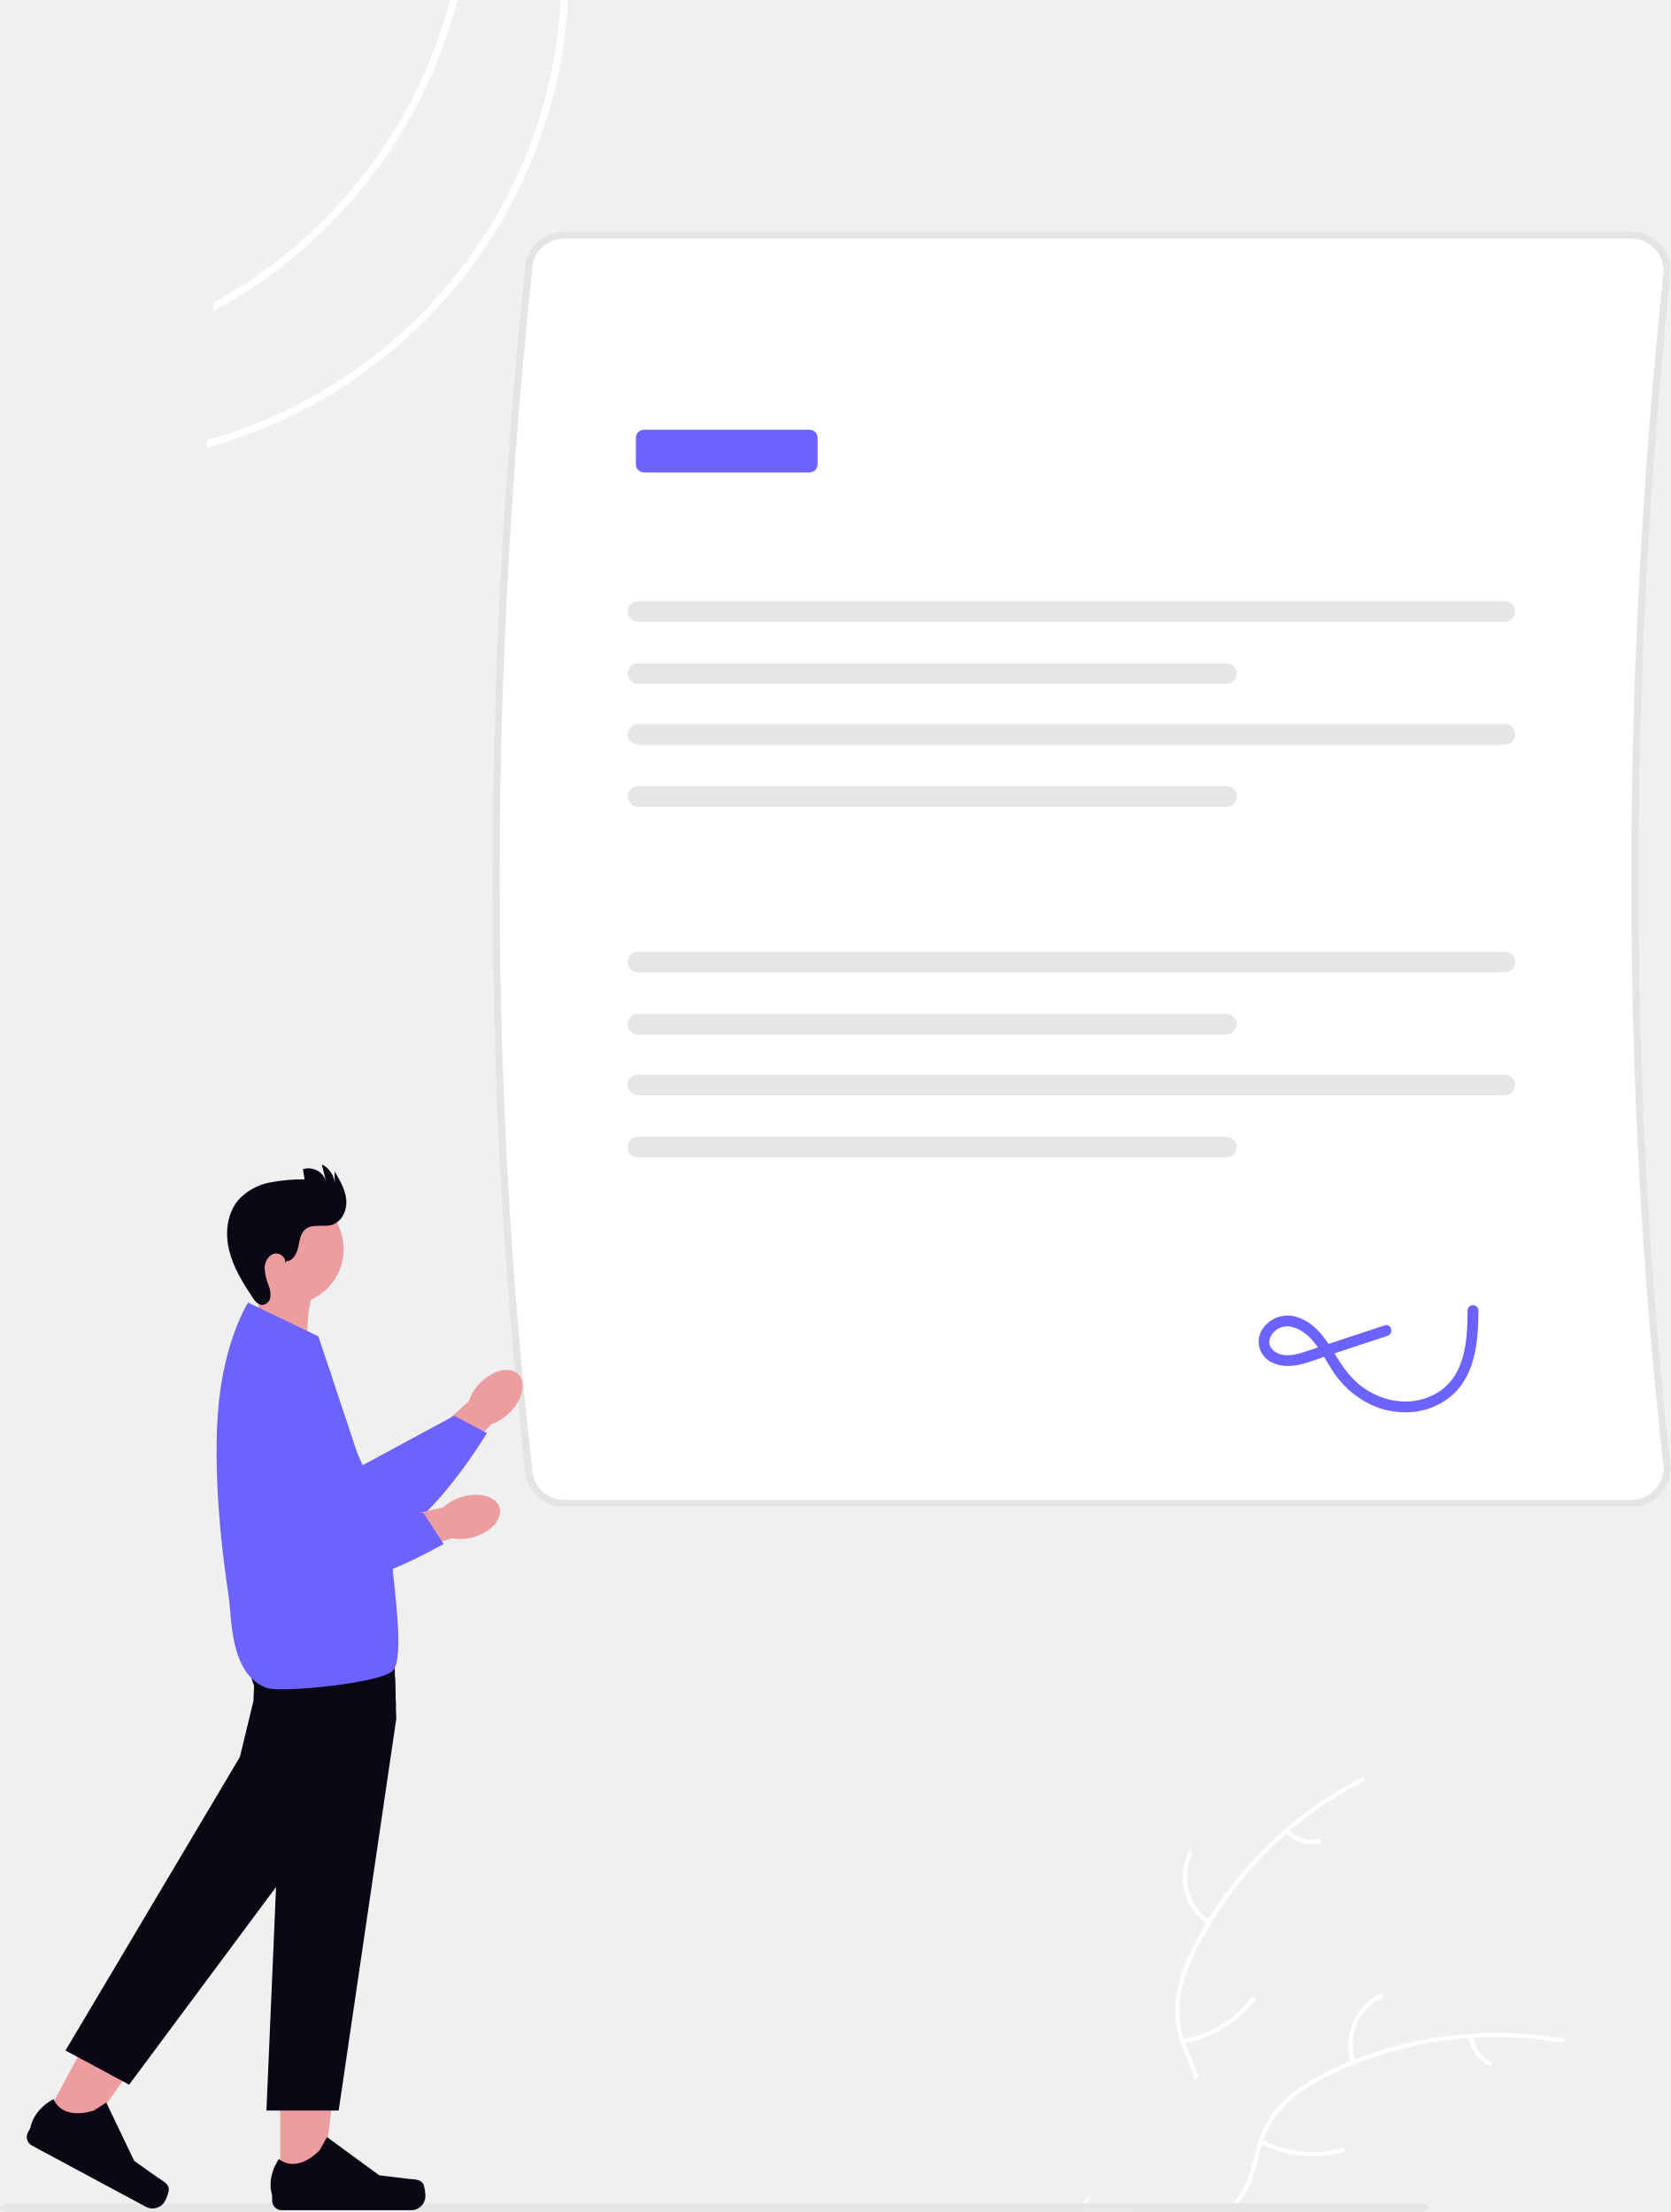
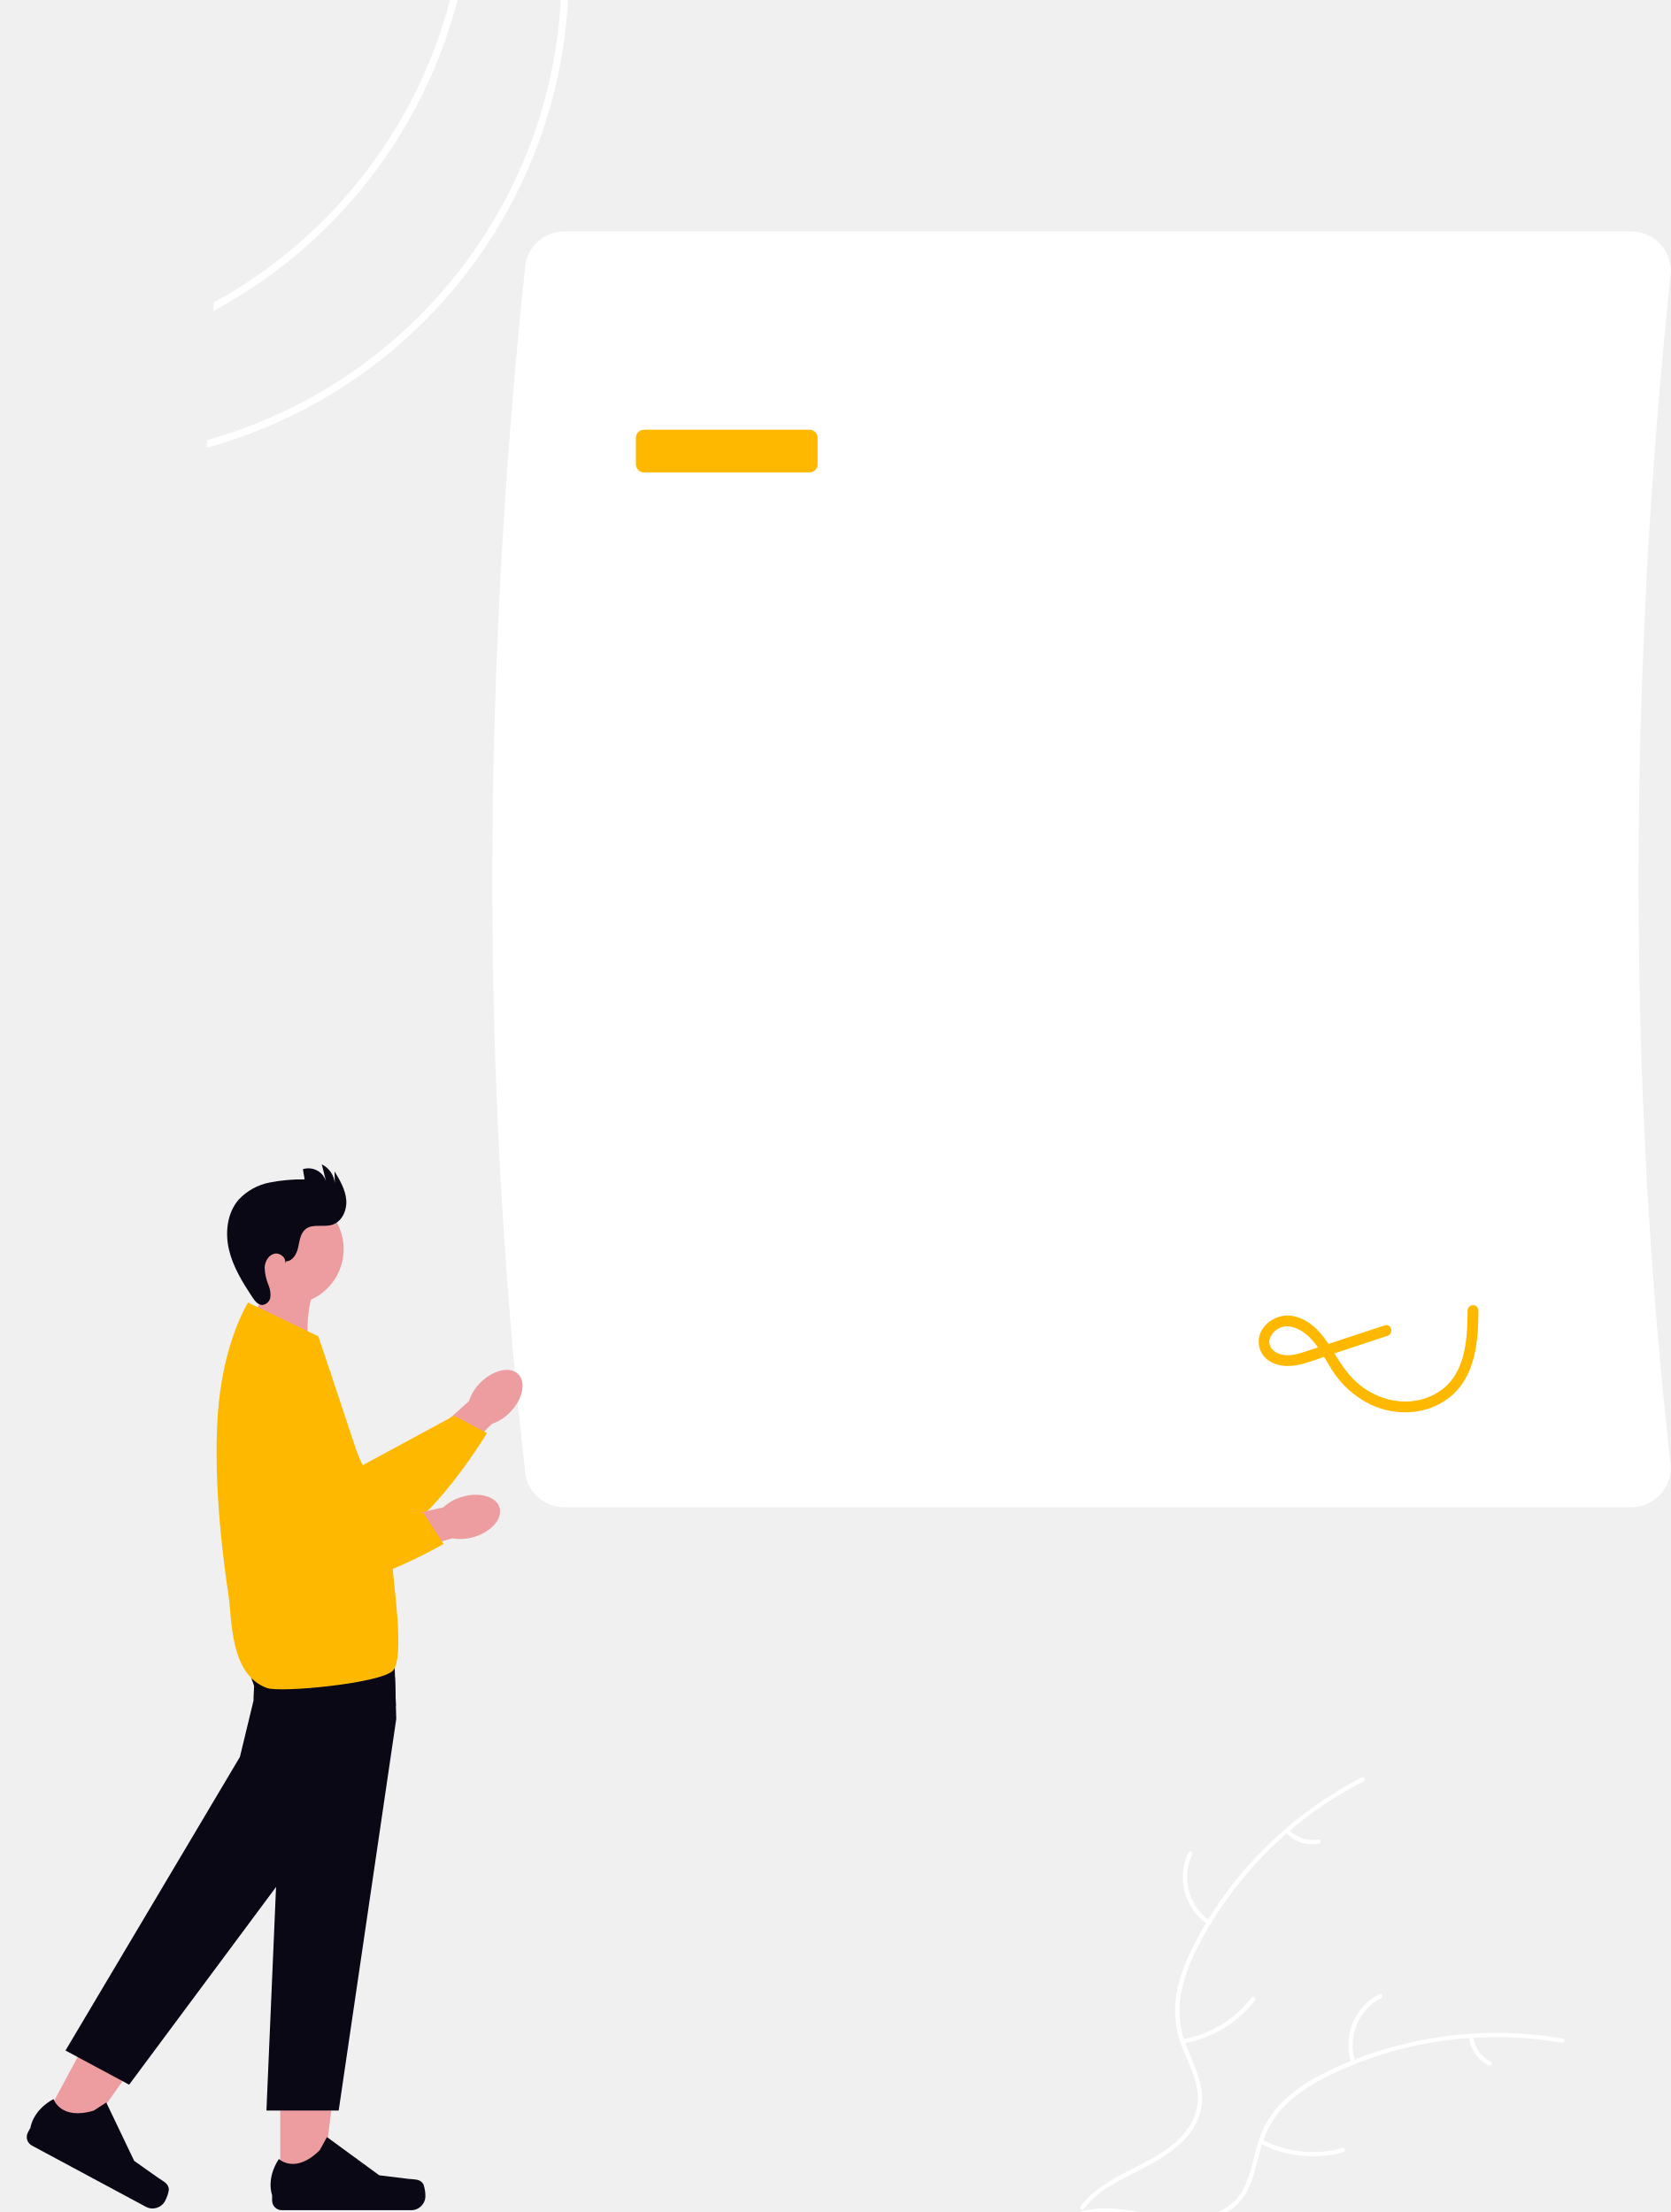
<svg xmlns="http://www.w3.org/2000/svg" width="604.12" height="800" viewBox="0 0 604.12 800" role="img" artist="Katerina Limpitsouni" source="https://undraw.co/">
  <g transform="translate(-700.864 -234.015)">
-     <path d="M741.844,647.631c-.405.458-.81.928-1.2,1.4a153.9,153.9,0,0,0-14.8,20.315c-.353.549-.693,1.111-1.007,1.66a162.9,162.9,0,0,0-20.772,56.264q-1.137,6.746-1.712,13.569-.412,5.255-.5,10.523c-.209,14.746,1.1,31.152-8.406,42.42a29.661,29.661,0,0,1-9.125,7.164,38.146,38.146,0,0,1-8.262,3.125H646.428c-1.49-.222-2.981-.457-4.471-.693-.039,0-.078-.013-.118-.013l-.3.1-1.791.6-.078.026v-.026a.639.639,0,0,0-.013-.157,2.1,2.1,0,0,0-.013-.288v-.013c-.013-.261-.026-.51-.026-.771l-.039-.693s-.013-.013,0-.013c-.013-.392-.039-.784-.052-1.19-1.373-34.119,1.974-69.376,18.079-99.417A111.077,111.077,0,0,1,678.678,673.8a1.553,1.553,0,0,1,.157-.144c16.746-15.975,38.394-26.42,61.245-26.067Q740.962,647.592,741.844,647.631Z" transform="translate(451.906 229.918)" fill="#f0f0f0" />
+     <path d="M741.844,647.631c-.405.458-.81.928-1.2,1.4a153.9,153.9,0,0,0-14.8,20.315c-.353.549-.693,1.111-1.007,1.66a162.9,162.9,0,0,0-20.772,56.264q-1.137,6.746-1.712,13.569-.412,5.255-.5,10.523c-.209,14.746,1.1,31.152-8.406,42.42a29.661,29.661,0,0,1-9.125,7.164,38.146,38.146,0,0,1-8.262,3.125H646.428c-1.49-.222-2.981-.457-4.471-.693-.039,0-.078-.013-.118-.013l-.3.1-1.791.6-.078.026v-.026a.639.639,0,0,0-.013-.157,2.1,2.1,0,0,0-.013-.288v-.013c-.013-.261-.026-.51-.026-.771l-.039-.693s-.013-.013,0-.013c-.013-.392-.039-.784-.052-1.19-1.373-34.119,1.974-69.376,18.079-99.417A111.077,111.077,0,0,1,678.678,673.8a1.553,1.553,0,0,1,.157-.144c16.746-15.975,38.394-26.42,61.245-26.067Q740.962,647.592,741.844,647.631Z" transform="translate(451.906 229.918)" fill="none" />
    <path d="M741.849,648.547a138.4,138.4,0,0,0-60.124,60.3,59.6,59.6,0,0,0-6.081,17.656,34.181,34.181,0,0,0,2.229,17.852c2.061,5.307,4.783,10.5,5.518,16.212a20.929,20.929,0,0,1-5.193,16.31c-4.757,5.607-11.244,9.171-17.709,12.435-7.179,3.625-14.692,7.276-19.676,13.829-.6.794-1.8-.19-1.2-.982,8.672-11.4,23.944-13.888,34.344-23.158,4.853-4.326,8.432-10.14,8.028-16.837-.353-5.856-3.156-11.21-5.289-16.566a36.475,36.475,0,0,1-2.83-17.374,55.1,55.1,0,0,1,5.38-17.824,134.274,134.274,0,0,1,23.83-34.544,140.851,140.851,0,0,1,38.234-28.759c.885-.453,1.417,1,.538,1.453Z" transform="translate(451.968 229.741)" fill="#fff" />
    <path d="M676.766,693.944a20.764,20.764,0,0,1-6.922-25.981c.431-.9,1.848-.271,1.416.629a19.227,19.227,0,0,0,6.488,24.155C678.57,693.31,677.583,694.5,676.766,693.944Z" transform="translate(460.688 236.046)" fill="#fff" />
    <path d="M667.927,723.131a40.022,40.022,0,0,0,24.968-15.076c.607-.792,1.8.191,1.2.982a41.627,41.627,0,0,1-26.013,15.635c-.985.166-1.132-1.376-.152-1.541Z" transform="translate(460.514 248.408)" fill="#fff" />
    <path d="M697.462,661.609a11.754,11.754,0,0,0,10.6,3.48c.982-.179,1.128,1.364.152,1.542a13.171,13.171,0,0,1-11.73-3.823.8.8,0,0,1-.108-1.09.778.778,0,0,1,1.09-.108Z" transform="translate(469.407 234.174)" fill="#fff" />
-     <path d="M814,724.179c-.6.131-1.2.261-1.817.405h-.013a155.665,155.665,0,0,0-24.027,7.294c-.6.235-1.2.471-1.8.719h-.013a163.1,163.1,0,0,0-50.251,32.263c-.052.052-.1.092-.157.144a.785.785,0,0,1-.1.1l-.065.065A159.062,159.062,0,0,0,719.651,782.9c0,.013-.013.026-.026.039-.784,1.02-1.582,2.039-2.366,3.085H639.725l-.078.026v-.026h-.327c0-.013.013-.026.026-.039s.013-.013.013-.026c.091-.131.183-.262.261-.379v-.013a.363.363,0,0,1,.078-.1c.078-.131.17-.235.235-.353.523-.732,1.033-1.477,1.556-2.209.85-1.216,1.713-2.432,2.588-3.634a.013.013,0,0,1,0-.009.013.013,0,0,1,.009,0v-.013c.013-.013.013-.026.026-.039l.026-.026c10.785-14.929,22.916-29.1,36.812-40.969.418-.366.837-.732,1.281-1.072a150.1,150.1,0,0,1,20.093-14.341q5.8-3.431,11.961-6.3a111.285,111.285,0,0,1,33.453-9.438h.026c.026,0,.052-.013.091-.013s.065-.013.092-.013c23.021-2.667,46.617,2.026,64.67,16.066C813.093,723.46,813.538,723.813,814,724.179Z" transform="translate(451.929 247.963)" fill="#f0f0f0" />
+     <path d="M814,724.179c-.6.131-1.2.261-1.817.405h-.013a155.665,155.665,0,0,0-24.027,7.294c-.6.235-1.2.471-1.8.719h-.013a163.1,163.1,0,0,0-50.251,32.263c-.052.052-.1.092-.157.144a.785.785,0,0,1-.1.1l-.065.065A159.062,159.062,0,0,0,719.651,782.9c0,.013-.013.026-.026.039-.784,1.02-1.582,2.039-2.366,3.085H639.725l-.078.026v-.026h-.327c0-.013.013-.026.026-.039s.013-.013.013-.026c.091-.131.183-.262.261-.379v-.013a.363.363,0,0,1,.078-.1c.078-.131.17-.235.235-.353.523-.732,1.033-1.477,1.556-2.209.85-1.216,1.713-2.432,2.588-3.634a.013.013,0,0,1,0-.009.013.013,0,0,1,.009,0v-.013c.013-.013.013-.026.026-.039l.026-.026c10.785-14.929,22.916-29.1,36.812-40.969.418-.366.837-.732,1.281-1.072a150.1,150.1,0,0,1,20.093-14.341q5.8-3.431,11.961-6.3a111.285,111.285,0,0,1,33.453-9.438h.026c.026,0,.052-.013.091-.013s.065-.013.092-.013c23.021-2.667,46.617,2.026,64.67,16.066C813.093,723.46,813.538,723.813,814,724.179Z" transform="translate(451.929 247.963)" fill="none" />
    <path d="M639.335,767.59h.327v.026l.078-.026h20.746c-6.183-1.059-12.354-1.883-18.537-.693-.144.026-.275.052-.418.091-.627.118-1.255.275-1.882.445-.039.013-.092.026-.131.039a.439.439,0,0,0-.157.078.2.2,0,0,0-.091.039Z" transform="translate(451.913 266.398)" fill="#fff" />
    <path d="M801.83,721.305c-.484-.078-.954-.17-1.438-.235h-.013a137.8,137.8,0,0,0-30.524-1.543c-.51.026-1.033.065-1.556.091a137.694,137.694,0,0,0-41.27,9.4c-.013,0-.013,0-.013.013-.144.052-.288.1-.418.157-3.072,1.242-6.1,2.6-9.072,4.066a59.748,59.748,0,0,0-15.491,10.432,33.308,33.308,0,0,0-8.118,12.929c-.17.5-.34.98-.5,1.477-.118.392-.235.8-.353,1.19-1.543,5.477-2.5,11.255-5.347,16.262a19.15,19.15,0,0,1-2.876,3.843,19.77,19.77,0,0,1-3.87,3.124H677.68a18.99,18.99,0,0,0,4.954-3.124,16.4,16.4,0,0,0,2.994-3.412c3.242-4.889,4.236-10.85,5.752-16.406.248-.9.51-1.778.8-2.654a34.835,34.835,0,0,1,7.412-12.929,55.134,55.134,0,0,1,15.02-10.994q5.294-2.785,10.876-5.046c.484-.209.967-.392,1.451-.575a141.285,141.285,0,0,1,73.9-7.791c.484.065.954.157,1.438.235C803.255,719.985,802.81,721.475,801.83,721.305Z" transform="translate(463.715 251.477)" fill="#fff" />
    <path d="M714.662,731.965a20.764,20.764,0,0,1,10.115-24.912c.885-.458,1.638.9.752,1.354a19.227,19.227,0,0,0-9.362,23.193c.317.945-1.19,1.3-1.505.365Z" transform="translate(474.756 248.162)" fill="#fff" />
    <path d="M690.054,747.337a40.021,40.021,0,0,0,29.012,2.995c.961-.267,1.325,1.239.365,1.505a41.628,41.628,0,0,1-30.184-3.177C688.361,748.2,689.172,746.879,690.054,747.337Z" transform="translate(467.151 260.539)" fill="#fff" />
    <path d="M748.493,718.882a11.754,11.754,0,0,0,6.365,9.158c.892.449.08,1.768-.806,1.322a13.171,13.171,0,0,1-7.064-10.115.8.8,0,0,1,.57-.935.778.778,0,0,1,.935.57Z" transform="translate(485.005 251.643)" fill="#fff" />
-     <path d="M811.372,372.723q.53-64.925,5.281-131.1c.052-.876.118-1.739.183-2.615q2.51-34.453,6.144-69.154v-.131a14.388,14.388,0,0,0-14.38-14.38H422.961a14.408,14.408,0,0,0-14.38,14.314q-5.02,47.787-7.87,95.1c-.078,1.033-.131,2.052-.183,3.085q-1.412,23.393-2.248,46.669c-.039.915-.078,1.83-.092,2.745A1933.3,1933.3,0,0,0,408.582,602.5a14.406,14.406,0,0,0,14.38,14.3H808.6a14.388,14.388,0,0,0,14.38-14.38v-.144q-2.843-25.237-4.994-50.8-.314-3.745-.614-7.491-1.49-18.413-2.6-36.969-.235-3.745-.431-7.491-2.1-37.139-2.745-74.853c-.052-2.5-.091-4.981-.131-7.491q-.235-18.413-.144-36.969C811.32,377.717,811.333,375.22,811.372,372.723Z" transform="translate(377.423 78.675)" fill="#f0f0f0" />
+     <path d="M811.372,372.723q.53-64.925,5.281-131.1c.052-.876.118-1.739.183-2.615q2.51-34.453,6.144-69.154v-.131a14.388,14.388,0,0,0-14.38-14.38H422.961a14.408,14.408,0,0,0-14.38,14.314q-5.02,47.787-7.87,95.1c-.078,1.033-.131,2.052-.183,3.085q-1.412,23.393-2.248,46.669c-.039.915-.078,1.83-.092,2.745A1933.3,1933.3,0,0,0,408.582,602.5a14.406,14.406,0,0,0,14.38,14.3H808.6a14.388,14.388,0,0,0,14.38-14.38v-.144q-2.843-25.237-4.994-50.8-.314-3.745-.614-7.491-1.49-18.413-2.6-36.969-.235-3.745-.431-7.491-2.1-37.139-2.745-74.853c-.052-2.5-.091-4.981-.131-7.491q-.235-18.413-.144-36.969C811.32,377.717,811.333,375.22,811.372,372.723Z" transform="translate(377.423 78.675)" fill="none" />
    <path d="M902.97,233.72a14.389,14.389,0,0,0-14.38-14.38H502.95a14.408,14.408,0,0,0-14.38,14.314c-13.02,124.15-15.177,246.1-6.458,363.482q1.588,21.785,3.713,43.348,1.137,11.55,2.418,23.034c.1.994.209,1.987.327,2.981a14.406,14.406,0,0,0,14.38,14.3H888.59a14.388,14.388,0,0,0,14.38-14.38v-.144c-15.6-138.268-15.6-283.752,0-432.426Z" transform="translate(402.015 98.339)" fill="#fff" />
-     <path d="M902.97,233.72a14.389,14.389,0,0,0-14.38-14.38H502.95a14.408,14.408,0,0,0-14.38,14.314c-13.02,124.15-15.177,246.1-6.458,363.482q1.588,21.785,3.713,43.348,1.137,11.55,2.418,23.034c.1.994.209,1.987.327,2.981a14.406,14.406,0,0,0,14.38,14.3H888.59a14.388,14.388,0,0,0,14.38-14.38v-.144c-15.6-138.268-15.6-283.752,0-432.426ZM900.355,666.5a11.775,11.775,0,0,1-11.765,11.687H502.95a11.783,11.783,0,0,1-11.765-11.765v-.144c-.092-.837-.183-1.686-.275-2.523q-1.353-12-2.523-24.066-2.059-21.158-3.647-42.551c-8.719-117.313-6.576-239.188,6.445-363.286v-.131a11.783,11.783,0,0,1,11.765-11.765H888.59a11.769,11.769,0,0,1,11.765,11.7C884.759,382.446,884.759,528.087,900.355,666.5Z" transform="translate(402.015 98.339)" fill="#e4e4e4" />
-     <path d="M518.035,321.63a3.747,3.747,0,1,0,0,7.494H831.424a3.747,3.747,0,1,0,0-7.494Z" transform="translate(413.512 129.768)" fill="#e6e6e6" />
-     <path d="M518.035,338.83a3.747,3.747,0,1,0,0,7.494H730.783a3.747,3.747,0,1,0,0-7.494Z" transform="translate(413.512 135.053)" fill="#e6e6e6" />
-     <path d="M518.035,355.641a3.747,3.747,0,1,0,0,7.494H831.424a3.747,3.747,0,0,0,0-7.494Z" transform="translate(413.512 140.218)" fill="#e6e6e6" />
-     <path d="M518.035,372.84a3.747,3.747,0,1,0,0,7.494H730.783a3.747,3.747,0,0,0,0-7.494Z" transform="translate(413.512 145.502)" fill="#e6e6e6" />
-     <path d="M518.035,418.63a3.747,3.747,0,1,0,0,7.494H831.424a3.747,3.747,0,1,0,0-7.494Z" transform="translate(413.512 159.572)" fill="#e6e6e6" />
-     <path d="M518.035,435.83a3.747,3.747,0,1,0,0,7.494H730.783a3.747,3.747,0,0,0,0-7.494Z" transform="translate(413.512 164.856)" fill="#e6e6e6" />
-     <path d="M518.035,452.64a3.747,3.747,0,1,0,0,7.494H831.424a3.747,3.747,0,0,0,0-7.494Z" transform="translate(413.512 170.021)" fill="#e6e6e6" />
-     <path d="M518.035,469.84a3.747,3.747,0,1,0,0,7.494H730.783a3.747,3.747,0,0,0,0-7.494Z" transform="translate(413.512 175.306)" fill="#e6e6e6" />
-     <path d="M579.344,289.669H519.487a2.927,2.927,0,0,1-2.924-2.924v-9.59a2.927,2.927,0,0,1,2.924-2.924h59.857a2.927,2.927,0,0,1,2.924,2.924v9.59a2.928,2.928,0,0,1-2.924,2.924Z" transform="translate(414.211 115.204)" fill="#6c63ff" />
-     <path d="M734.361,523.734l-18.334,6.059-9.167,3.029c-2.83.932-5.893,2.04-8.922,1.639-2.094-.277-4.481-1.482-5.133-3.636-.617-2.038.691-4.171,2.276-5.376,4.375-3.329,9.907.059,13.007,3.506,3.792,4.216,5.938,9.659,9.494,14.072a33.872,33.872,0,0,0,11.745,9.354c9.074,4.285,20.142,3.829,28.235-2.414,9.664-7.455,10.65-20.376,10.7-31.649a1.962,1.962,0,0,0-3.922,0c-.047,10.217-.628,22.74-9.943,29.133-8.923,6.124-20.651,4.5-28.866-2.025-4.578-3.636-7.394-8.377-10.4-13.287-2.934-4.792-6.577-9.438-12.1-11.3a10.934,10.934,0,0,0-13.054,4.558,8.3,8.3,0,0,0,3.836,11.852c6.4,3.051,13.727-.524,19.892-2.561l21.7-7.17c2.385-.788,1.364-4.577-1.043-3.782Z" transform="translate(467.136 189.619)" fill="#6c63ff" />
-     <path d="M1016.616,766.456c.007.863-1.331,1.565-2.989,1.569H503.007c-1.658,0-3-.7-3-1.562s1.344-1.562,3-1.562h510.621C1015.276,764.9,1016.612,765.6,1016.616,766.456Z" transform="translate(200.859 265.964)" fill="#e6e6e6" />
+     <path d="M902.97,233.72a14.389,14.389,0,0,0-14.38-14.38H502.95a14.408,14.408,0,0,0-14.38,14.314c-13.02,124.15-15.177,246.1-6.458,363.482q1.588,21.785,3.713,43.348,1.137,11.55,2.418,23.034c.1.994.209,1.987.327,2.981a14.406,14.406,0,0,0,14.38,14.3H888.59a14.388,14.388,0,0,0,14.38-14.38v-.144c-15.6-138.268-15.6-283.752,0-432.426ZM900.355,666.5a11.775,11.775,0,0,1-11.765,11.687H502.95a11.783,11.783,0,0,1-11.765-11.765v-.144c-.092-.837-.183-1.686-.275-2.523q-1.353-12-2.523-24.066-2.059-21.158-3.647-42.551c-8.719-117.313-6.576-239.188,6.445-363.286v-.131a11.783,11.783,0,0,1,11.765-11.765H888.59a11.769,11.769,0,0,1,11.765,11.7C884.759,382.446,884.759,528.087,900.355,666.5Z" transform="translate(402.015 98.339)" fill="none" />
+     <path d="M518.035,321.63a3.747,3.747,0,1,0,0,7.494H831.424a3.747,3.747,0,1,0,0-7.494Z" transform="translate(413.512 129.768)" fill="none" />
+     <path d="M518.035,338.83a3.747,3.747,0,1,0,0,7.494H730.783a3.747,3.747,0,1,0,0-7.494Z" transform="translate(413.512 135.053)" fill="none" />
+     <path d="M518.035,355.641a3.747,3.747,0,1,0,0,7.494H831.424a3.747,3.747,0,0,0,0-7.494Z" transform="translate(413.512 140.218)" fill="none" />
+     <path d="M518.035,372.84a3.747,3.747,0,1,0,0,7.494H730.783a3.747,3.747,0,0,0,0-7.494Z" transform="translate(413.512 145.502)" fill="none" />
+     <path d="M518.035,418.63a3.747,3.747,0,1,0,0,7.494H831.424a3.747,3.747,0,1,0,0-7.494Z" transform="translate(413.512 159.572)" fill="none" />
+     <path d="M518.035,435.83a3.747,3.747,0,1,0,0,7.494H730.783a3.747,3.747,0,0,0,0-7.494Z" transform="translate(413.512 164.856)" fill="none" />
+     <path d="M518.035,452.64a3.747,3.747,0,1,0,0,7.494H831.424a3.747,3.747,0,0,0,0-7.494Z" transform="translate(413.512 170.021)" fill="none" />
+     <path d="M518.035,469.84a3.747,3.747,0,1,0,0,7.494H730.783a3.747,3.747,0,0,0,0-7.494Z" transform="translate(413.512 175.306)" fill="none" />
+     <path d="M579.344,289.669H519.487a2.927,2.927,0,0,1-2.924-2.924v-9.59a2.927,2.927,0,0,1,2.924-2.924h59.857a2.927,2.927,0,0,1,2.924,2.924v9.59a2.928,2.928,0,0,1-2.924,2.924Z" transform="translate(414.211 115.204)" fill="#FFB800" />
+     <path d="M734.361,523.734l-18.334,6.059-9.167,3.029c-2.83.932-5.893,2.04-8.922,1.639-2.094-.277-4.481-1.482-5.133-3.636-.617-2.038.691-4.171,2.276-5.376,4.375-3.329,9.907.059,13.007,3.506,3.792,4.216,5.938,9.659,9.494,14.072a33.872,33.872,0,0,0,11.745,9.354c9.074,4.285,20.142,3.829,28.235-2.414,9.664-7.455,10.65-20.376,10.7-31.649a1.962,1.962,0,0,0-3.922,0c-.047,10.217-.628,22.74-9.943,29.133-8.923,6.124-20.651,4.5-28.866-2.025-4.578-3.636-7.394-8.377-10.4-13.287-2.934-4.792-6.577-9.438-12.1-11.3a10.934,10.934,0,0,0-13.054,4.558,8.3,8.3,0,0,0,3.836,11.852c6.4,3.051,13.727-.524,19.892-2.561l21.7-7.17c2.385-.788,1.364-4.577-1.043-3.782Z" transform="translate(467.136 189.619)" fill="#FFB800" />
+     <path d="M1016.616,766.456c.007.863-1.331,1.565-2.989,1.569H503.007c-1.658,0-3-.7-3-1.562s1.344-1.562,3-1.562h510.621C1015.276,764.9,1016.612,765.6,1016.616,766.456Z" transform="translate(200.859 265.964)" fill="none" />
    <path d="M525.889,155.34A175.531,175.531,0,0,1,397.961,314.511c-.039.915-.078,1.83-.091,2.745A178.164,178.164,0,0,0,528.5,155.34Z" transform="translate(377.742 78.675)" fill="#fff" />
    <path d="M485.3,155.34a175.893,175.893,0,0,1-85.455,109.417c-.078,1.033-.131,2.052-.183,3.085A178.6,178.6,0,0,0,488,155.34Z" transform="translate(378.292 78.675)" fill="#fff" />
    <g transform="translate(710.537 654.157)">
      <g transform="translate(69.416 6.209) rotate(-8)">
        <path d="M11.817,56.263,2.94,49.913l1-6.333a41.824,41.824,0,0,0,3.84-7.7,20.029,20.029,0,1,1,17.781,3.4c-.649,1.675-3.8,10.343-2.653,17.19Z" transform="translate(1.331 8.644)" fill="#ed9da0" />
        <path d="M19.95,32.92c2.4.313,4.212-2.144,5.051-4.414s1.48-4.914,3.567-6.141c2.852-1.676,6.5.339,9.762-.213,3.683-.625,6.078-4.527,6.266-8.258S43.3,6.575,41.842,3.135L41.334,7.41A8.477,8.477,0,0,0,37.629,0l.653,6.272A6.658,6.658,0,0,0,30.624.764l.1,3.738a61.745,61.745,0,0,0-12.811-.627,20.713,20.713,0,0,0-11.8,4.545c-4.837,4.2-6.6,11.123-6.01,17.5S3.337,38.3,6.082,44.086c.691,1.457,1.646,3.1,3.247,3.286a3.273,3.273,0,0,0,3.2-2.415,8.745,8.745,0,0,0-.039-4.3,18.3,18.3,0,0,1-.535-6.5c.379-2.155,1.931-4.285,4.1-4.548s4.395,2.219,3.35,4.142Z" transform="translate(0 0)" fill="#090814" />
      </g>
      <path d="M270.2,104.2c4.6-4.686,10.755-6.109,13.737-3.178s1.666,9.1-2.941,13.792a16.443,16.443,0,0,1-6.54,4.186l-19.761,19.609-9-9.47,20.437-18.325A16.443,16.443,0,0,1,270.2,104.2Z" transform="translate(-106.266 -24.199)" fill="#ed9da0" />
-       <path d="M180.461,82.762l20.719,45.965,33.086-17.909,11.841,6.284s-27.047,45.217-45.566,40.07-51.4-51.82-45.479-66.225,25.4-8.184,25.4-8.184Z" transform="translate(-79.726 -18.948)" fill="#6c63ff" />
+       <path d="M180.461,82.762l20.719,45.965,33.086-17.909,11.841,6.284s-27.047,45.217-45.566,40.07-51.4-51.82-45.479-66.225,25.4-8.184,25.4-8.184Z" transform="translate(-79.726 -18.948)" fill="#FFB800" />
      <g transform="translate(88.154 311.875)">
        <path d="M178.345,491.254h15.108l7.187-58.273-22.3,0Z" transform="translate(-174.85 -432.979)" fill="#ed9da0" />
        <path d="M228.676,507.659h0a12.97,12.97,0,0,1,.719,4.271h0a5.128,5.128,0,0,1-5.128,5.128H177.48a3.5,3.5,0,0,1-3.5-3.5v-1.948s-2.315-5.854,2.451-13.07c0,0,5.922,5.65,14.772-3.2l2.61-4.728,18.891,13.816,10.471,1.289c2.291.282,4.322-.044,5.5,1.941Z" transform="translate(-173.42 -449.727)" fill="#090814" />
      </g>
      <path d="M215.3,263.553,194.48,405.216H168.361l3.473-80.865,1.828-42.519-5.3-20.239a90.4,90.4,0,0,1-4.453-9.952c-2.295-6.154-4.108-13.532-1.417-17.03.99-1.29,3.564-2.244,7.063-2.955a73.094,73.094,0,0,1,7.312-1.041c15.446-1.528,37.416-.574,37.416-.574l.559,18.431.31,10.292Z" transform="translate(-81.7 -62.048)" fill="#090814" />
      <g transform="translate(0 296.244)">
        <path d="M57.094,462.281,70.4,469.43,104.314,421.5,84.671,410.946Z" transform="translate(-51.463 -410.946)" fill="#ed9da0" />
        <path d="M100.547,504h0a12.971,12.971,0,0,1-1.388,4.1h0a5.128,5.128,0,0,1-6.944,2.09L51,488.045a3.5,3.5,0,0,1-1.426-4.737l.922-1.716s.732-6.253,8.345-10.354c0,0,2.543,7.78,14.527,4.173l4.536-2.93,10.1,21.111,8.614,6.091c1.885,1.333,3.828,2.007,3.927,4.313Z" transform="translate(-49.156 -428.466)" fill="#090814" />
      </g>
      <path d="M188.345,258.909,177.3,281.063,145.029,324.5,91.908,396,68.9,383.644l63.063-106.181,4.915-20.341s0-2.2.223-5.336c.437-6.21,1.747-16.106,5.646-19.985a5.814,5.814,0,0,1,1.726-1.224c1.173-.528,3.123-.4,5.585.183,10.287,2.458,29.485,13.014,37.975,17.858Z" transform="translate(-54.894 -62.191)" fill="#090814" />
-       <path d="M154.573,65.185,179.96,77.372s26.911,79.717,26.911,83.779,4.57,32.631,0,37.2-40.642,8.014-45.529,6.214c-13.479-4.966-12.52-24.8-13.878-33.767s-5.639-38.572-3.862-64.975S154.573,65.185,154.573,65.185Z" transform="translate(-74.544 -14.228)" fill="#6c63ff" />
+       <path d="M154.573,65.185,179.96,77.372s26.911,79.717,26.911,83.779,4.57,32.631,0,37.2-40.642,8.014-45.529,6.214c-13.479-4.966-12.52-24.8-13.878-33.767s-5.639-38.572-3.862-64.975S154.573,65.185,154.573,65.185Z" transform="translate(-74.544 -14.228)" fill="#FFB800" />
      <path d="M257.277,163.9c6.3-1.861,12.368-.119,13.552,3.891s-2.964,8.768-9.267,10.63a16.441,16.441,0,0,1-7.75.485l-26.8,7.55-3.275-12.65,26.764-6.1a16.443,16.443,0,0,1,6.772-3.805Z" transform="translate(-99.888 -42.695)" fill="#ed9da0" />
-       <path d="M190.8,97.538l-4.2,50.243,37.62.4,7.3,11.242s-45.6,26.4-59.289,12.911-19.783-70.259-7.611-79.976S190.8,97.538,190.8,97.538Z" transform="translate(-80.805 -21.17)" fill="#6c63ff" />
+       <path d="M190.8,97.538l-4.2,50.243,37.62.4,7.3,11.242s-45.6,26.4-59.289,12.911-19.783-70.259-7.611-79.976S190.8,97.538,190.8,97.538Z" transform="translate(-80.805 -21.17)" fill="#FFB800" />
    </g>
  </g>
</svg>
